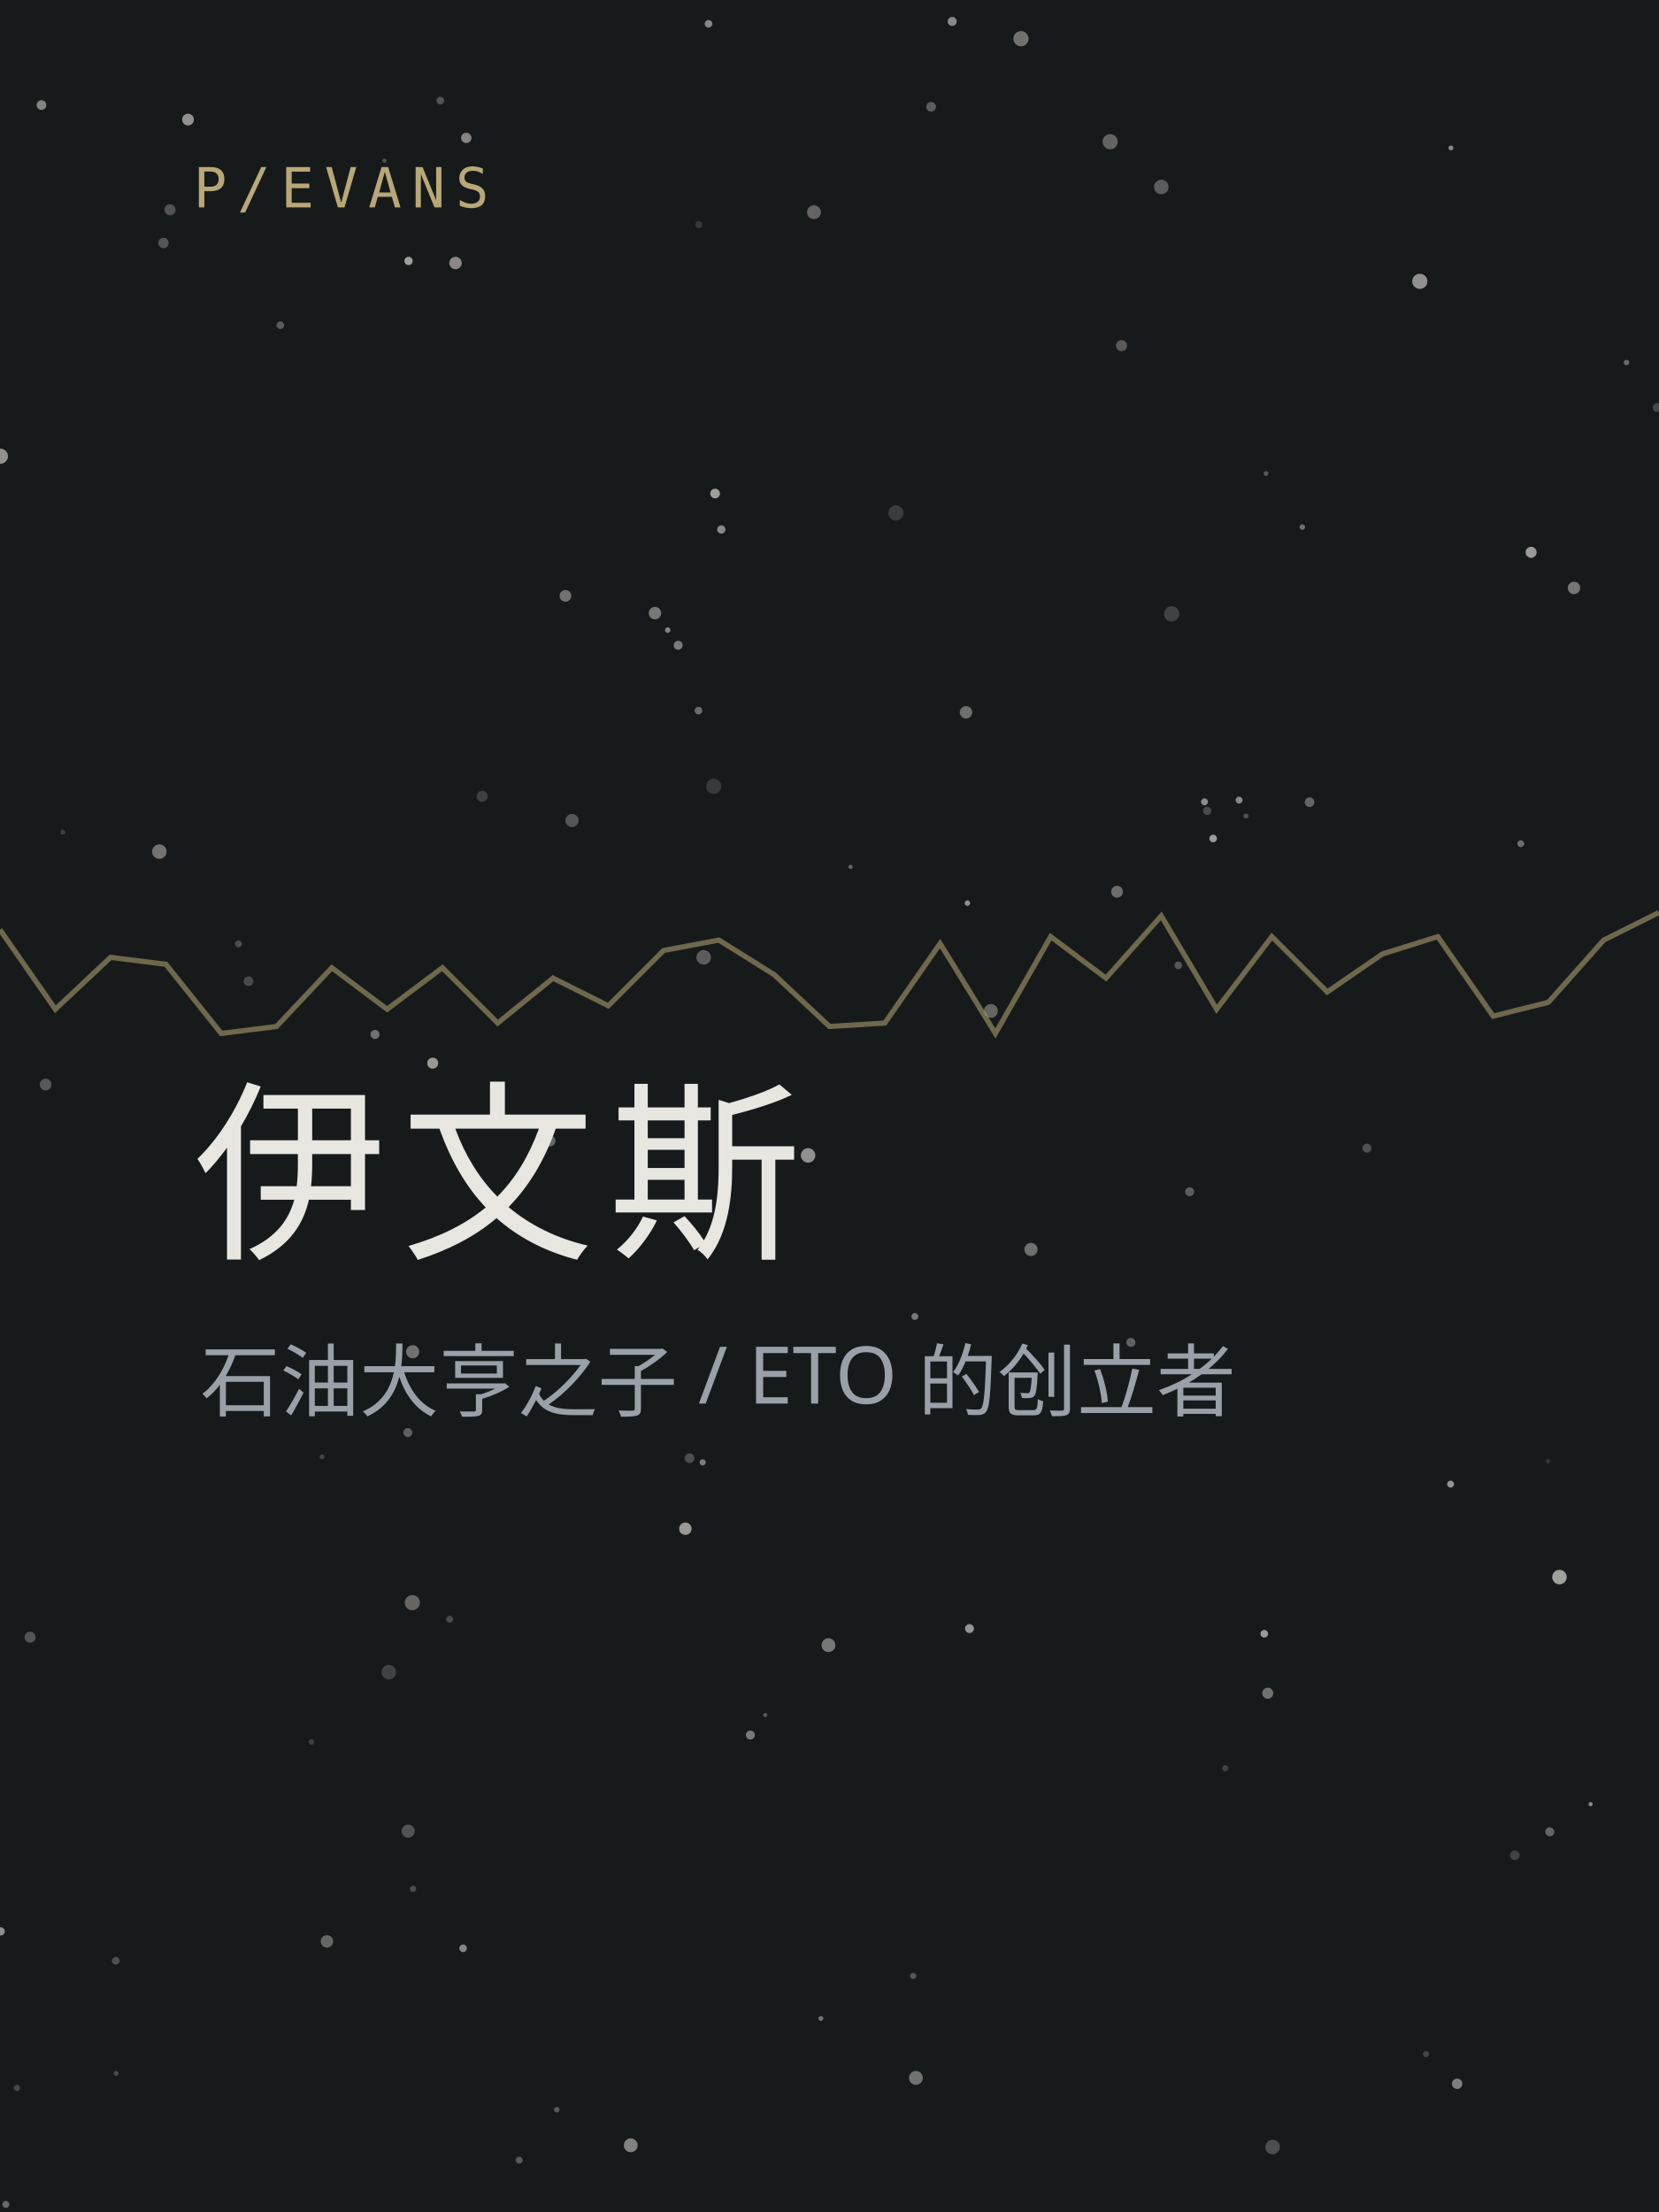
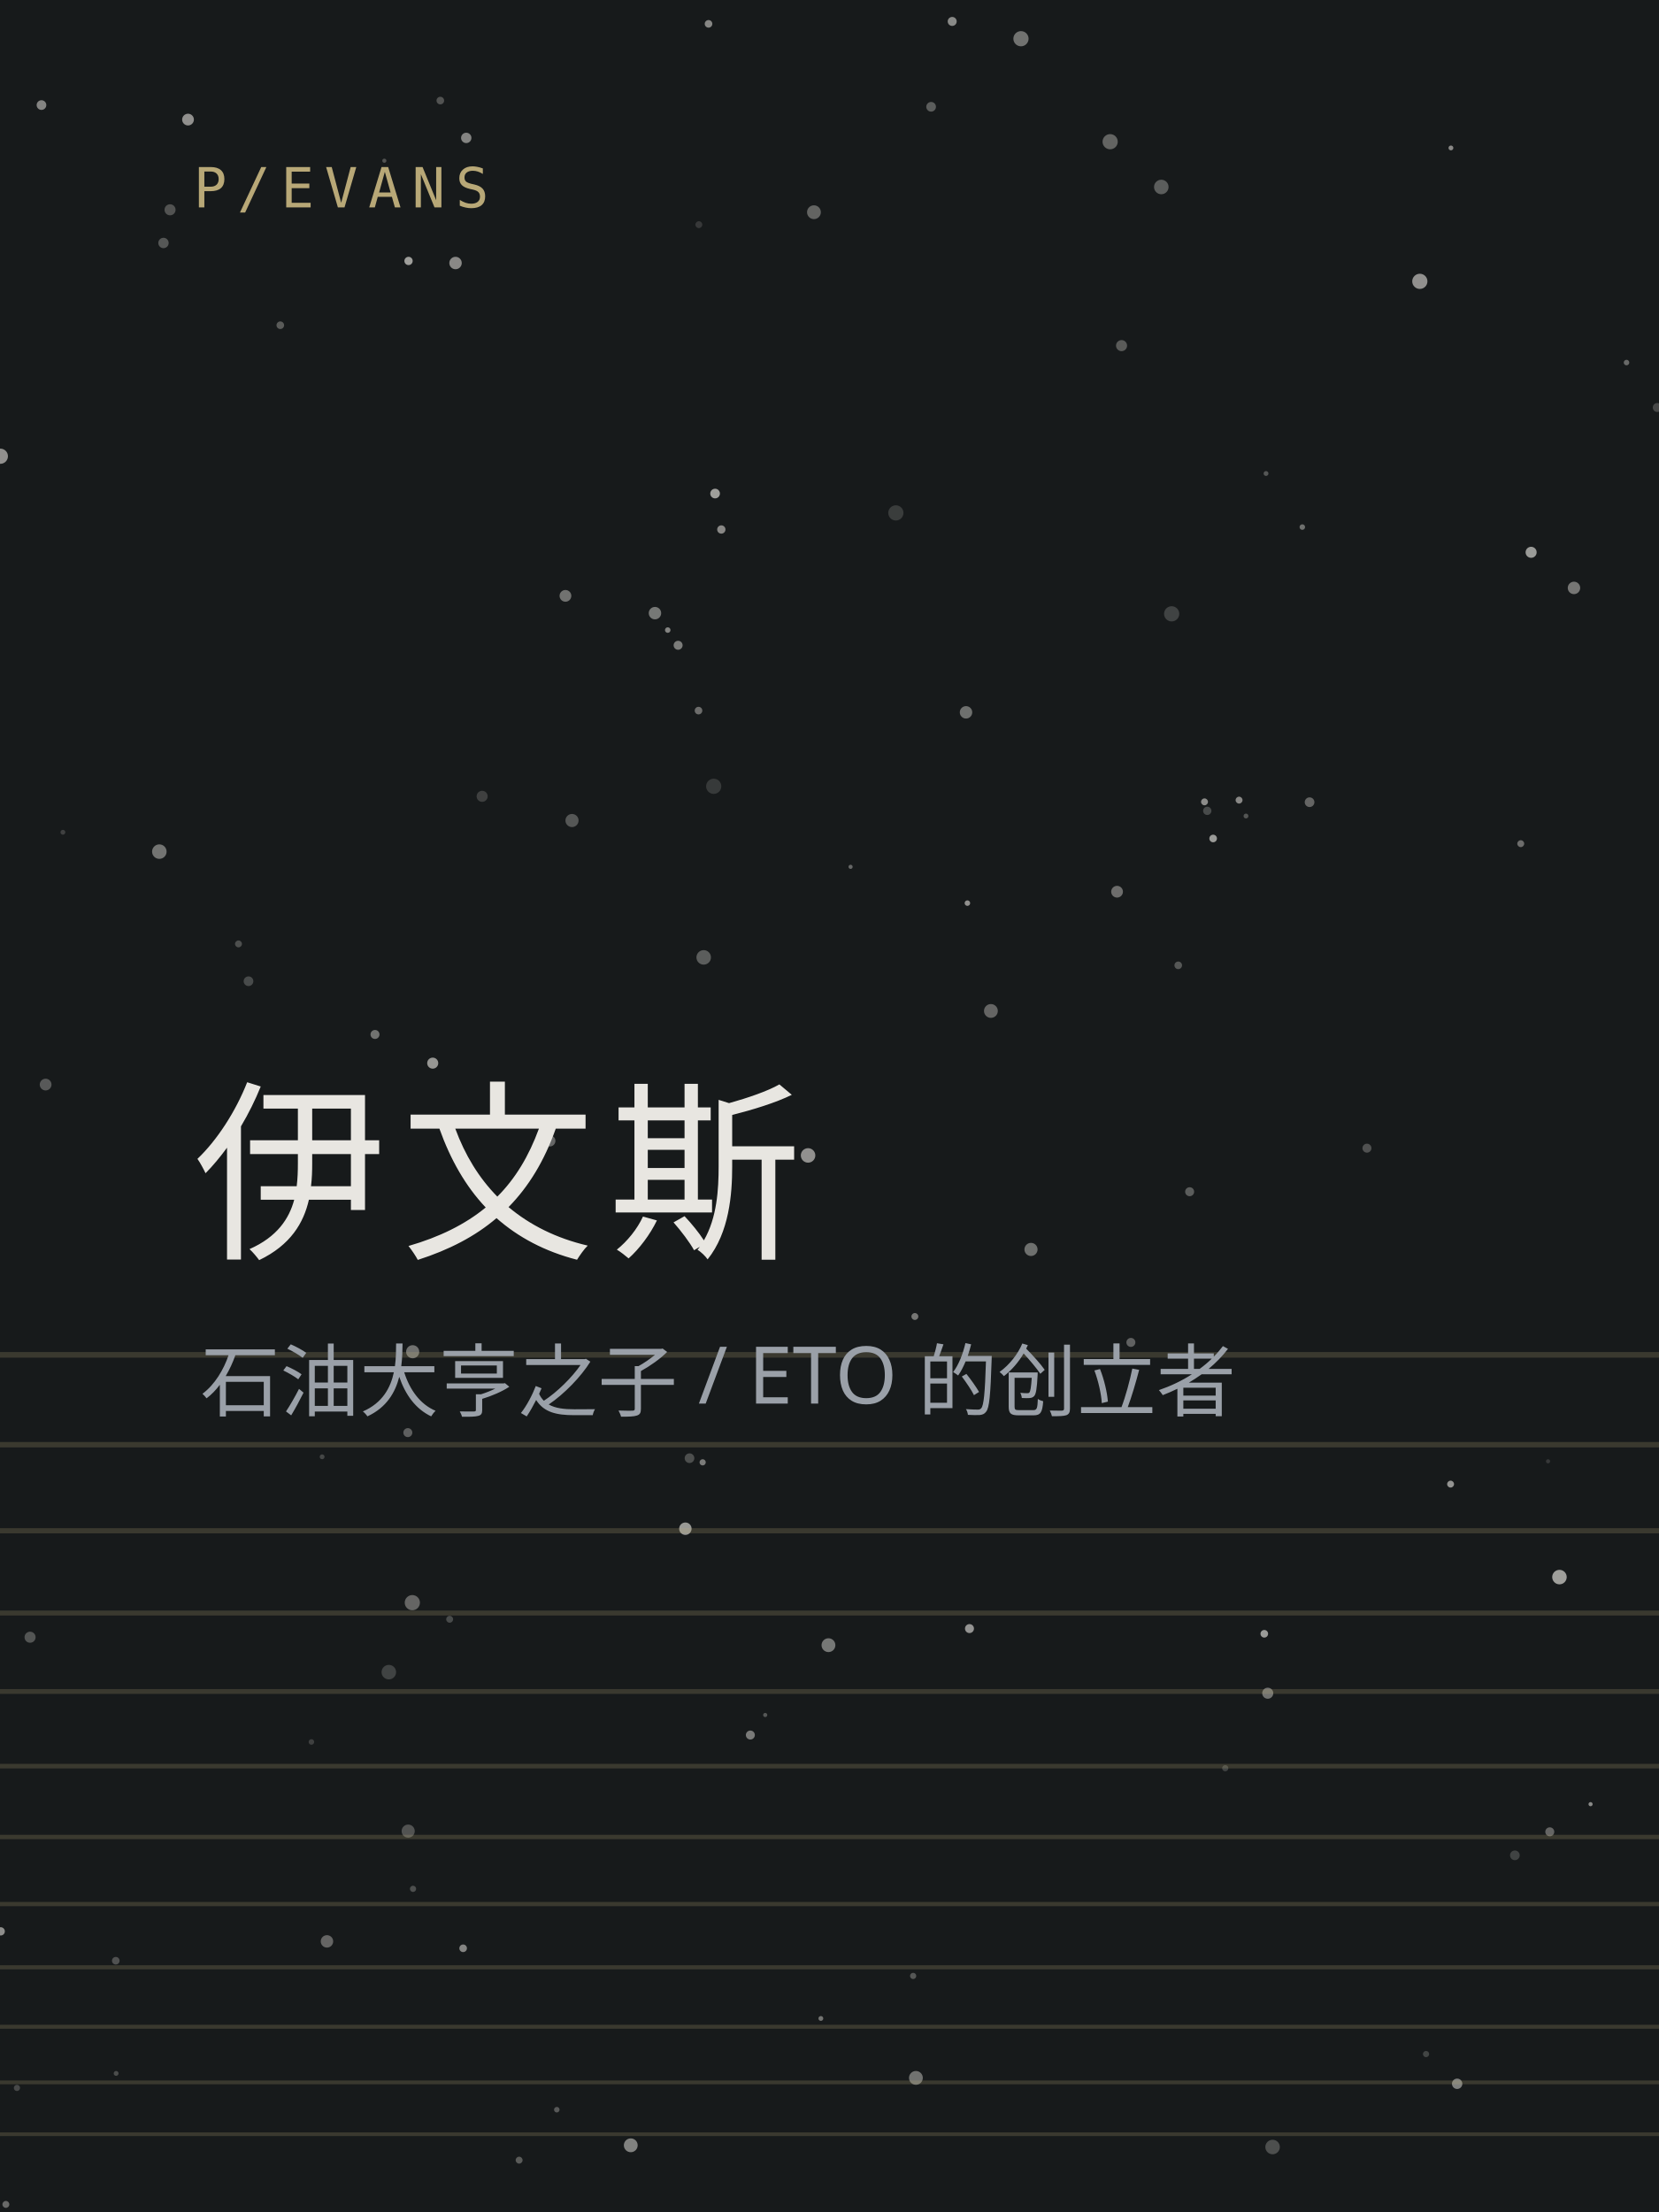
<svg xmlns="http://www.w3.org/2000/svg" width="480" height="640" viewBox="0 0 480 640">
  <rect width="480" height="640" fill="#0a0e14" />
  <rect width="480" height="640" fill="#b8a877" opacity="0.08" />
  <circle cx="165.5" cy="237.4" r="1.9" fill="#e8e6e1" opacity="0.30" />
  <circle cx="93.2" cy="421.5" r="0.7" fill="#e8e6e1" opacity="0.22" />
  <circle cx="139.5" cy="230.4" r="1.6" fill="#e8e6e1" opacity="0.19" />
  <circle cx="18.2" cy="240.8" r="0.7" fill="#e8e6e1" opacity="0.19" />
  <circle cx="33.6" cy="599.9" r="0.7" fill="#e8e6e1" opacity="0.25" />
  <circle cx="193.2" cy="182.3" r="0.8" fill="#e8e6e1" opacity="0.52" />
  <circle cx="321.2" cy="41.0" r="2.2" fill="#e8e6e1" opacity="0.36" />
  <circle cx="323.2" cy="258.0" r="1.7" fill="#e8e6e1" opacity="0.41" />
  <circle cx="239.7" cy="476.0" r="2.0" fill="#e8e6e1" opacity="0.46" />
  <circle cx="221.4" cy="496.2" r="0.6" fill="#e8e6e1" opacity="0.30" />
  <circle cx="118.1" cy="529.8" r="1.9" fill="#e8e6e1" opacity="0.28" />
  <circle cx="235.5" cy="61.4" r="2.0" fill="#e8e6e1" opacity="0.36" />
  <circle cx="202.2" cy="65.0" r="1.0" fill="#e8e6e1" opacity="0.15" />
  <circle cx="344.2" cy="344.8" r="1.3" fill="#e8e6e1" opacity="0.33" />
  <circle cx="134.9" cy="39.9" r="1.5" fill="#e8e6e1" opacity="0.52" />
  <circle cx="196.2" cy="186.7" r="1.3" fill="#e8e6e1" opacity="0.48" />
  <circle cx="447.9" cy="422.8" r="0.6" fill="#e8e6e1" opacity="0.15" />
  <circle cx="159.1" cy="330.1" r="1.6" fill="#e8e6e1" opacity="0.38" />
  <circle cx="336.0" cy="54.1" r="2.1" fill="#e8e6e1" opacity="0.33" />
  <circle cx="448.4" cy="530.0" r="1.3" fill="#e8e6e1" opacity="0.37" />
  <circle cx="460.2" cy="522.0" r="0.6" fill="#e8e6e1" opacity="0.55" />
  <circle cx="8.7" cy="473.7" r="1.6" fill="#e8e6e1" opacity="0.29" />
  <circle cx="111.2" cy="46.5" r="0.6" fill="#e8e6e1" opacity="0.28" />
  <circle cx="49.2" cy="60.7" r="1.6" fill="#e8e6e1" opacity="0.28" />
  <circle cx="264.7" cy="380.9" r="1.0" fill="#e8e6e1" opacity="0.45" />
  <circle cx="246.1" cy="250.8" r="0.6" fill="#e8e6e1" opacity="0.38" />
  <circle cx="280.5" cy="471.2" r="1.3" fill="#e8e6e1" opacity="0.60" />
  <circle cx="440.0" cy="244.1" r="1.0" fill="#e8e6e1" opacity="0.41" />
  <circle cx="119.4" cy="391.1" r="1.9" fill="#e8e6e1" opacity="0.43" />
  <circle cx="421.6" cy="602.9" r="1.5" fill="#e8e6e1" opacity="0.50" />
  <circle cx="4.9" cy="604.1" r="0.9" fill="#e8e6e1" opacity="0.23" />
  <circle cx="33.5" cy="567.3" r="1.1" fill="#e8e6e1" opacity="0.27" />
  <circle cx="119.5" cy="546.5" r="0.9" fill="#e8e6e1" opacity="0.26" />
  <circle cx="265.0" cy="601.2" r="2.0" fill="#e8e6e1" opacity="0.43" />
  <circle cx="47.3" cy="70.3" r="1.5" fill="#e8e6e1" opacity="0.30" />
  <circle cx="161.1" cy="610.4" r="0.8" fill="#e8e6e1" opacity="0.31" />
  <circle cx="90.1" cy="504.0" r="0.8" fill="#e8e6e1" opacity="0.19" />
  <circle cx="412.6" cy="594.3" r="0.9" fill="#e8e6e1" opacity="0.21" />
  <circle cx="54.4" cy="34.6" r="1.7" fill="#e8e6e1" opacity="0.58" />
  <circle cx="419.8" cy="42.8" r="0.7" fill="#e8e6e1" opacity="0.54" />
  <circle cx="410.8" cy="81.4" r="2.2" fill="#e8e6e1" opacity="0.58" />
  <circle cx="298.3" cy="361.5" r="1.9" fill="#e8e6e1" opacity="0.42" />
  <circle cx="327.2" cy="388.4" r="1.3" fill="#e8e6e1" opacity="0.35" />
  <circle cx="0.1" cy="132.0" r="2.2" fill="#e8e6e1" opacity="0.58" />
  <circle cx="479.5" cy="117.9" r="1.3" fill="#e8e6e1" opacity="0.23" />
  <circle cx="259.2" cy="148.4" r="2.2" fill="#e8e6e1" opacity="0.17" />
  <circle cx="443.0" cy="159.8" r="1.6" fill="#e8e6e1" opacity="0.63" />
  <circle cx="130.1" cy="468.5" r="1.0" fill="#e8e6e1" opacity="0.24" />
  <circle cx="118.0" cy="414.5" r="1.3" fill="#e8e6e1" opacity="0.34" />
  <circle cx="286.7" cy="292.5" r="2.0" fill="#e8e6e1" opacity="0.37" />
  <circle cx="131.8" cy="76.1" r="1.8" fill="#e8e6e1" opacity="0.54" />
  <circle cx="125.2" cy="307.6" r="1.6" fill="#e8e6e1" opacity="0.61" />
  <circle cx="455.4" cy="170.1" r="1.8" fill="#e8e6e1" opacity="0.45" />
  <circle cx="339.0" cy="177.6" r="2.2" fill="#e8e6e1" opacity="0.20" />
  <circle cx="351.0" cy="242.6" r="1.1" fill="#e8e6e1" opacity="0.63" />
  <circle cx="395.5" cy="332.2" r="1.3" fill="#e8e6e1" opacity="0.27" />
  <circle cx="451.2" cy="456.3" r="2.1" fill="#e8e6e1" opacity="0.65" />
  <circle cx="189.5" cy="177.4" r="1.8" fill="#e8e6e1" opacity="0.46" />
  <circle cx="199.5" cy="421.9" r="1.4" fill="#e8e6e1" opacity="0.26" />
  <circle cx="12.0" cy="30.4" r="1.4" fill="#e8e6e1" opacity="0.52" />
  <circle cx="202.1" cy="205.6" r="1.1" fill="#e8e6e1" opacity="0.41" />
  <circle cx="368.2" cy="621.2" r="2.1" fill="#e8e6e1" opacity="0.26" />
  <circle cx="108.5" cy="299.3" r="1.3" fill="#e8e6e1" opacity="0.43" />
  <circle cx="46.1" cy="246.4" r="2.1" fill="#e8e6e1" opacity="0.44" />
  <circle cx="470.6" cy="104.9" r="0.8" fill="#e8e6e1" opacity="0.39" />
  <circle cx="366.3" cy="137.0" r="0.7" fill="#e8e6e1" opacity="0.30" />
  <circle cx="279.9" cy="261.3" r="0.8" fill="#e8e6e1" opacity="0.58" />
  <circle cx="365.8" cy="472.7" r="1.1" fill="#e8e6e1" opacity="0.63" />
  <circle cx="198.3" cy="442.3" r="1.8" fill="#e8e6e1" opacity="0.62" />
  <circle cx="354.5" cy="511.6" r="0.9" fill="#e8e6e1" opacity="0.20" />
  <circle cx="205.0" cy="6.9" r="1.1" fill="#e8e6e1" opacity="0.53" />
  <circle cx="94.6" cy="561.7" r="1.8" fill="#e8e6e1" opacity="0.37" />
  <circle cx="366.8" cy="489.9" r="1.6" fill="#e8e6e1" opacity="0.43" />
  <circle cx="182.5" cy="620.7" r="2.0" fill="#e8e6e1" opacity="0.51" />
  <circle cx="438.3" cy="536.8" r="1.4" fill="#e8e6e1" opacity="0.20" />
  <circle cx="163.6" cy="172.4" r="1.7" fill="#e8e6e1" opacity="0.43" />
  <circle cx="348.5" cy="232.0" r="1.0" fill="#e8e6e1" opacity="0.56" />
  <circle cx="69.0" cy="273.1" r="1.0" fill="#e8e6e1" opacity="0.26" />
  <circle cx="376.8" cy="152.5" r="0.8" fill="#e8e6e1" opacity="0.42" />
  <circle cx="203.6" cy="277.0" r="2.1" fill="#e8e6e1" opacity="0.33" />
  <circle cx="206.5" cy="227.5" r="2.2" fill="#e8e6e1" opacity="0.16" />
  <circle cx="349.3" cy="234.6" r="1.2" fill="#e8e6e1" opacity="0.24" />
  <circle cx="419.7" cy="429.4" r="1.0" fill="#e8e6e1" opacity="0.60" />
  <circle cx="208.7" cy="153.2" r="1.2" fill="#e8e6e1" opacity="0.54" />
  <circle cx="358.5" cy="231.5" r="1.0" fill="#e8e6e1" opacity="0.54" />
  <circle cx="119.3" cy="463.7" r="2.2" fill="#e8e6e1" opacity="0.37" />
  <circle cx="264.2" cy="571.7" r="0.9" fill="#e8e6e1" opacity="0.30" />
  <circle cx="118.2" cy="75.5" r="1.2" fill="#e8e6e1" opacity="0.65" />
  <circle cx="324.5" cy="100.0" r="1.6" fill="#e8e6e1" opacity="0.32" />
  <circle cx="203.3" cy="423.1" r="0.9" fill="#e8e6e1" opacity="0.48" />
  <circle cx="134.0" cy="563.7" r="1.1" fill="#e8e6e1" opacity="0.52" />
  <circle cx="13.2" cy="313.8" r="1.7" fill="#e8e6e1" opacity="0.31" />
  <circle cx="71.9" cy="283.9" r="1.4" fill="#e8e6e1" opacity="0.24" />
  <circle cx="269.4" cy="30.9" r="1.4" fill="#e8e6e1" opacity="0.33" />
  <circle cx="340.9" cy="279.3" r="1.1" fill="#e8e6e1" opacity="0.30" />
  <circle cx="0.2" cy="558.8" r="1.2" fill="#e8e6e1" opacity="0.57" />
  <circle cx="295.4" cy="11.2" r="2.2" fill="#e8e6e1" opacity="0.43" />
  <circle cx="237.5" cy="584.0" r="0.7" fill="#e8e6e1" opacity="0.44" />
  <circle cx="112.5" cy="483.8" r="2.1" fill="#e8e6e1" opacity="0.20" />
  <circle cx="275.5" cy="6.2" r="1.3" fill="#e8e6e1" opacity="0.55" />
  <circle cx="360.5" cy="236.1" r="0.7" fill="#e8e6e1" opacity="0.29" />
  <circle cx="217.1" cy="502.0" r="1.3" fill="#e8e6e1" opacity="0.47" />
  <circle cx="279.5" cy="206.1" r="1.8" fill="#e8e6e1" opacity="0.42" />
  <circle cx="1.7" cy="637.8" r="1.0" fill="#e8e6e1" opacity="0.39" />
  <circle cx="81.1" cy="94.1" r="1.1" fill="#e8e6e1" opacity="0.32" />
  <circle cx="127.4" cy="29.1" r="1.1" fill="#e8e6e1" opacity="0.28" />
  <circle cx="206.9" cy="142.8" r="1.4" fill="#e8e6e1" opacity="0.65" />
  <circle cx="150.2" cy="625.0" r="1.0" fill="#e8e6e1" opacity="0.32" />
  <circle cx="233.8" cy="334.3" r="2.1" fill="#e8e6e1" opacity="0.58" />
  <circle cx="378.9" cy="232.1" r="1.4" fill="#e8e6e1" opacity="0.37" />
  <text x="56" y="60" font-family="'SFMono-Regular','Menlo',monospace" font-size="16" fill="#b8a877" letter-spacing="3">P/EVANS</text>
+   <g opacity="0.22" stroke="#b8a877">
+     <line x1="0" y1="392" x2="480" y2="392" stroke-width="1.62" />
+     <line x1="0" y1="418" x2="480" y2="418" stroke-width="1.56" />
+     <line x1="0" y1="442.9" x2="480" y2="442.9" stroke-width="1.49" />
+     <line x1="0" y1="466.7" x2="480" y2="466.7" stroke-width="1.43" />
+     <line x1="0" y1="489.4" x2="480" y2="489.4" stroke-width="1.38" />
+     <line x1="0" y1="511" x2="480" y2="511" stroke-width="1.32" />
+     <line x1="0" y1="531.5" x2="480" y2="531.5" stroke-width="1.27" />
+     <line x1="0" y1="550.9" x2="480" y2="550.9" stroke-width="1.22" />
+     <line x1="0" y1="569.2" x2="480" y2="569.2" stroke-width="1.18" />
+     <line x1="0" y1="586.4" x2="480" y2="586.4" stroke-width="1.13" />
+     <line x1="0" y1="602.5" x2="480" y2="602.5" stroke-width="1.09" />
+     <line x1="0" y1="617.5" x2="480" y2="617.5" stroke-width="1.06" />
+   </g>
  <text x="56" y="360" font-family="'Noto Serif SC','Songti SC',serif" font-size="56" fill="#e8e6e1" letter-spacing="4">伊文斯</text>
  <text x="58" y="408" font-family="'PingFang SC','Microsoft YaHei',sans-serif" font-size="23" fill="#9aa0a8">石油大亨之子 / ETO 的创立者</text>
-   <polyline points="0,269 16,292 32,277 48,279 64,299 80,297 96,280 112,292 128,280 144,296 160,283 176,291 192,275 208,272 224,282 240,297 256,296 272,273 288,299 304,271 320,283 336,265 352,292 368,271 384,287 400,276 416,271 432,294 448,290 464,272 480,264" fill="none" stroke="#b8a877" stroke-width="1.5" opacity="0.55" />
</svg>
